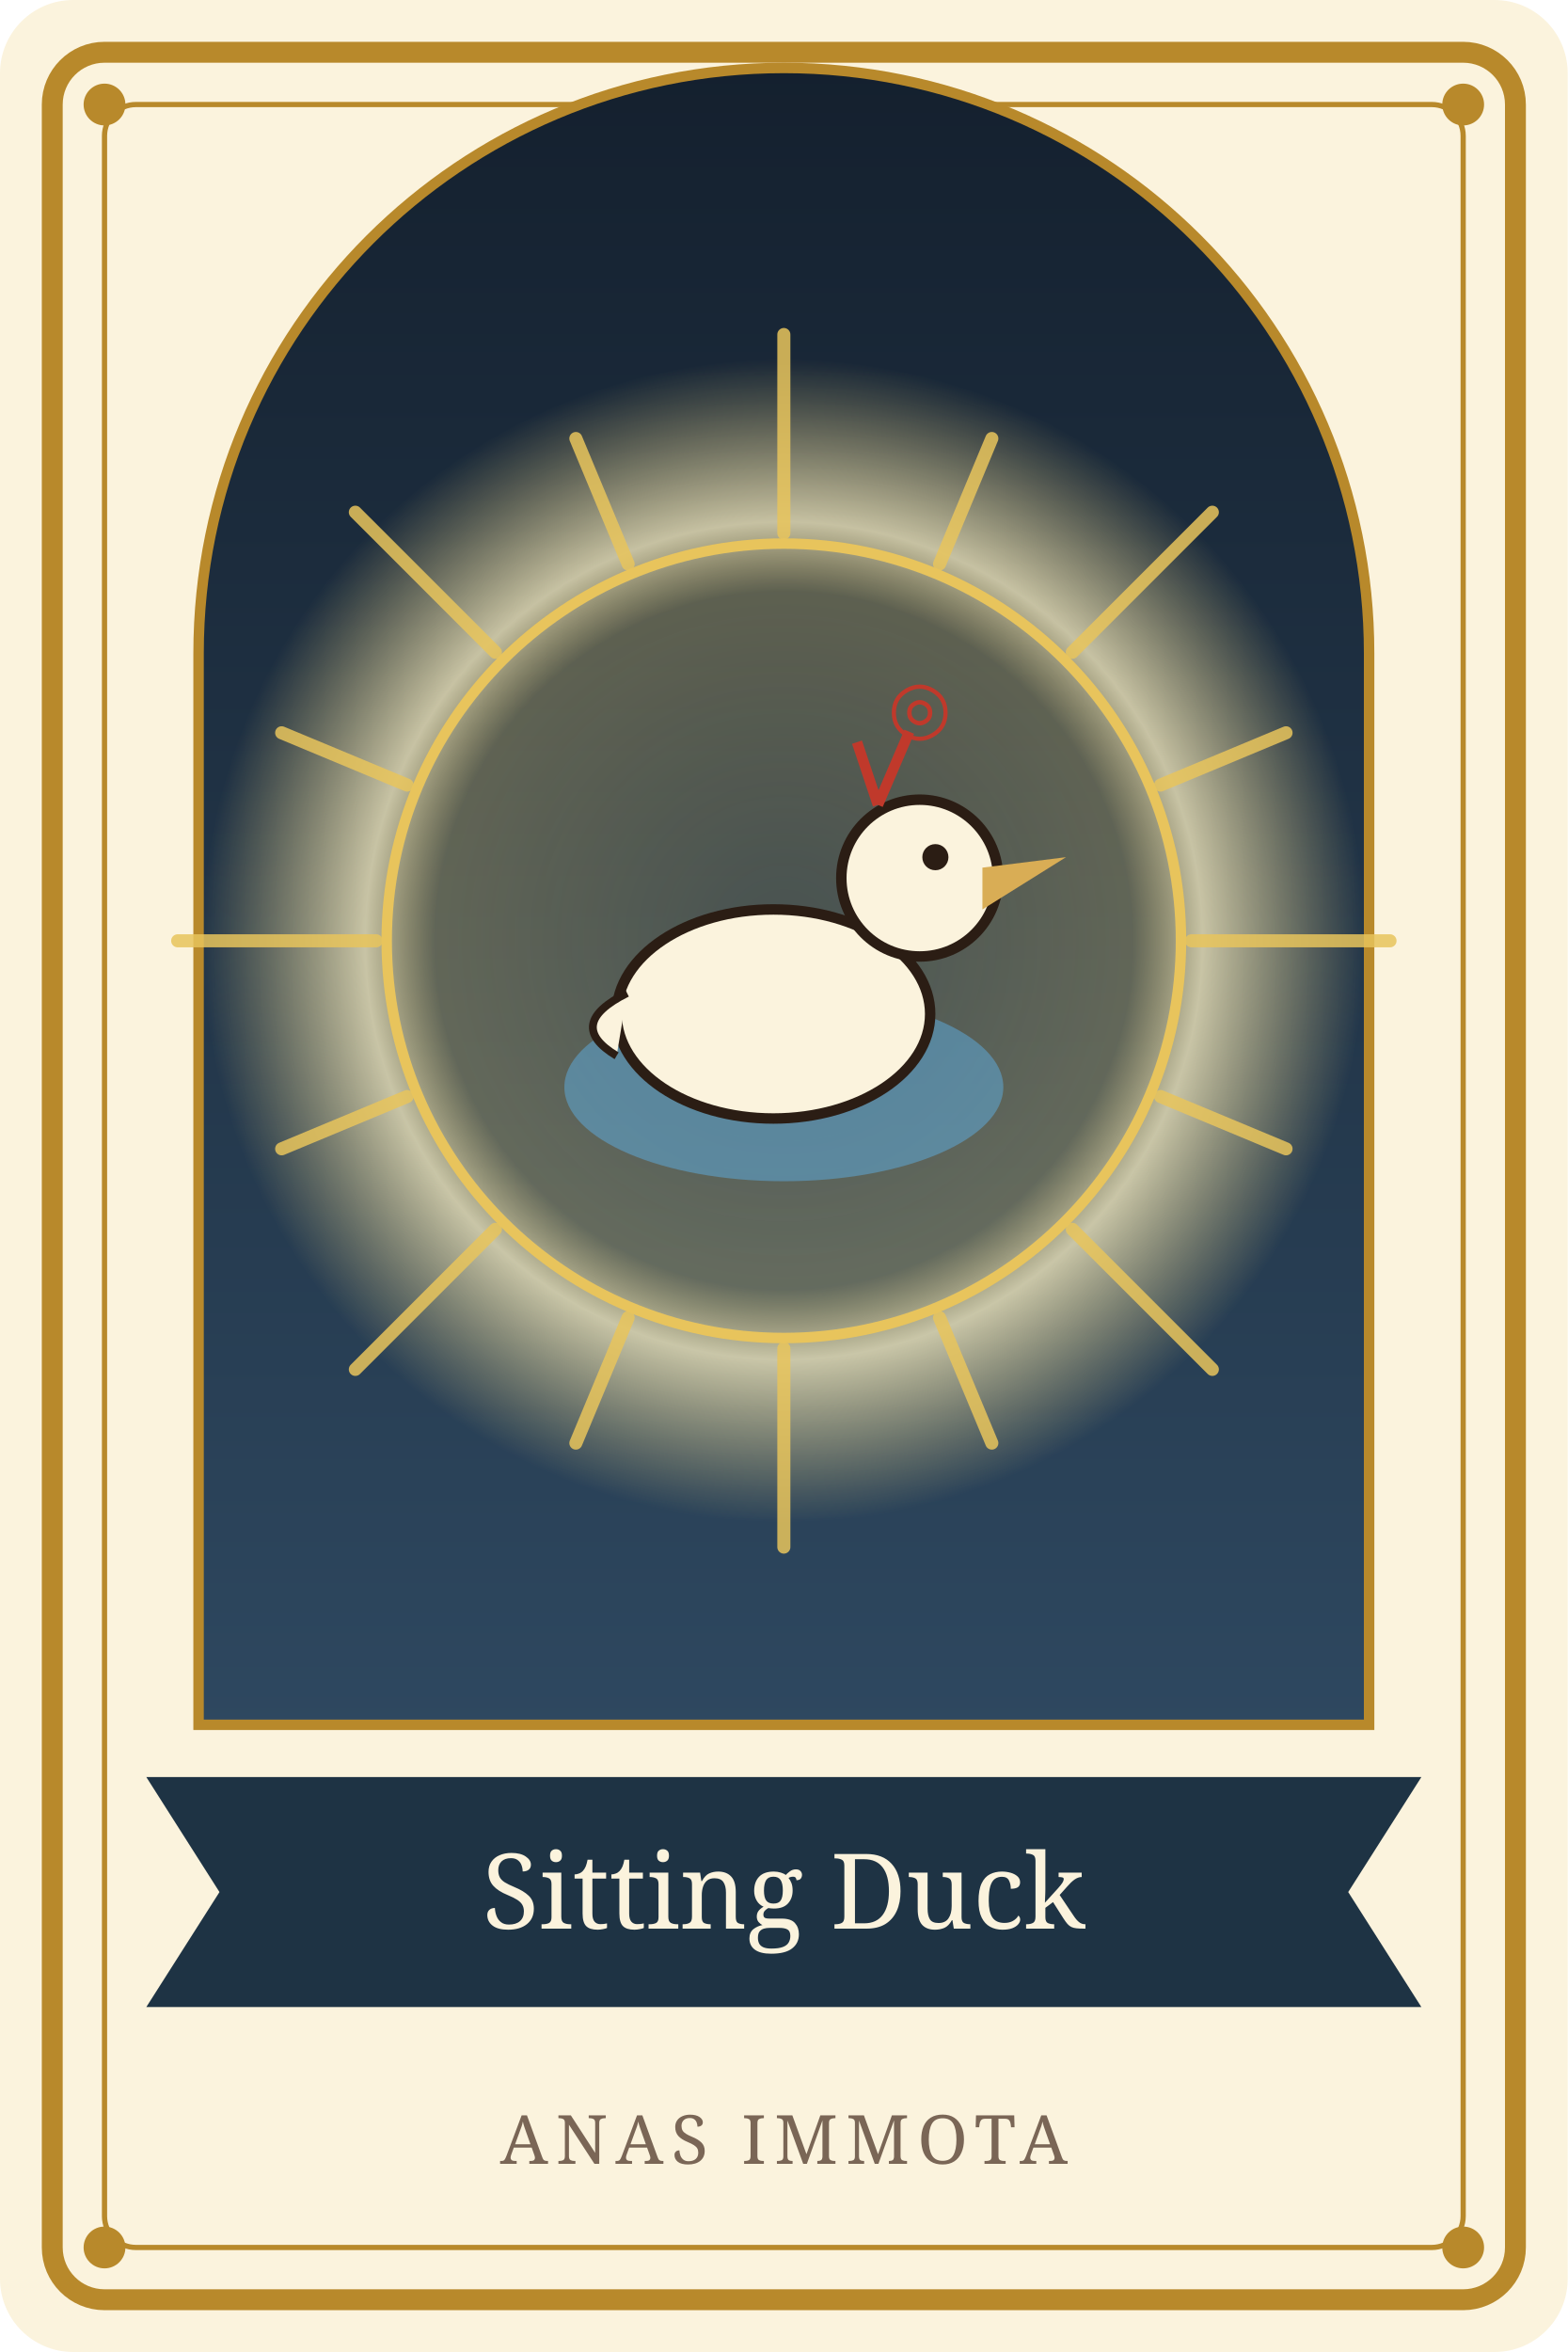
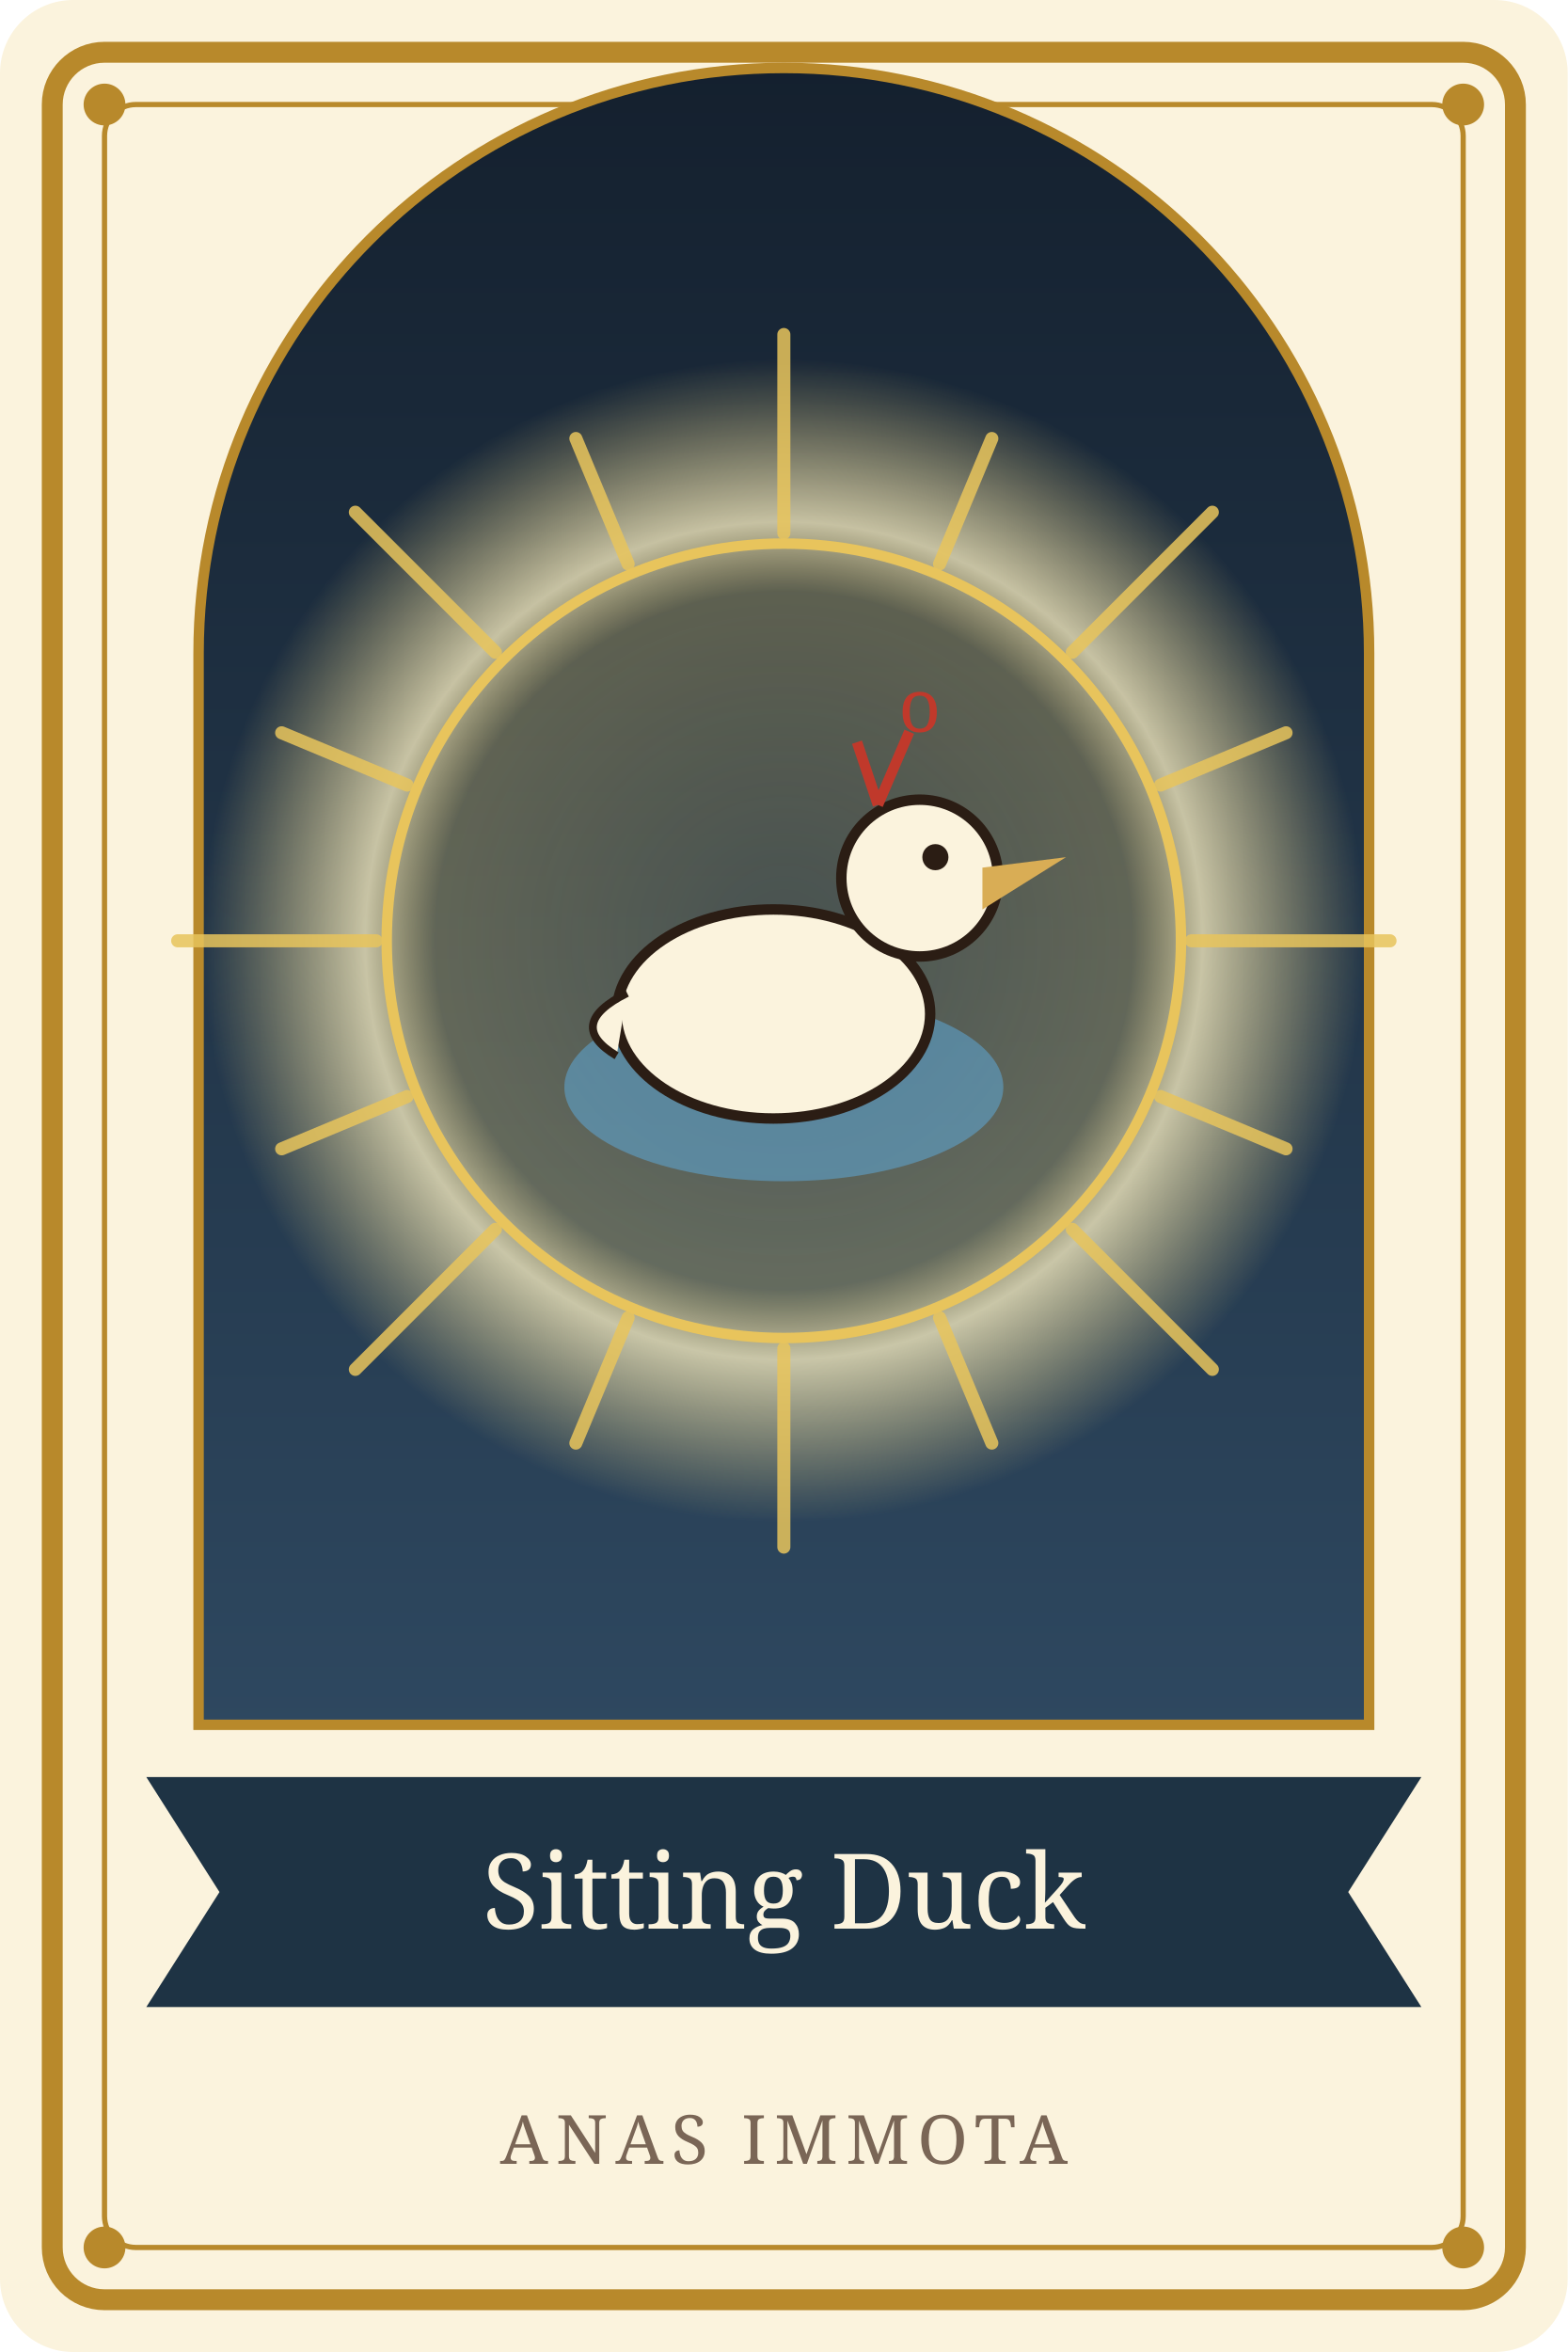
<svg xmlns="http://www.w3.org/2000/svg" viewBox="0 0 300 450" role="img" aria-label="Sitting Duck">
  <defs>
    <radialGradient id="s-sitting-duck-halo">
      <stop offset="0%" stop-color="#f5d77a" stop-opacity="0.18" />
      <stop offset="60%" stop-color="#f5d77a" stop-opacity="0.3" />
      <stop offset="72%" stop-color="#fff3c4" stop-opacity="0.75" />
      <stop offset="100%" stop-color="#f5d77a" stop-opacity="0" />
    </radialGradient>
    <linearGradient id="s-sitting-duck-niche" x1="0" y1="0" x2="0" y2="1">
      <stop offset="0%" stop-color="#14202e" />
      <stop offset="100%" stop-color="#2e4860" />
    </linearGradient>
  </defs>
  <rect width="300" height="450" rx="14" fill="#fbf3dd" />
  <rect x="10" y="10" width="280" height="430" rx="10" fill="none" stroke="#b8892b" stroke-width="4" />
  <rect x="20" y="20" width="260" height="410" rx="6" fill="none" stroke="#b8892b" stroke-width="1" />
  <g fill="#b8892b">
    <circle cx="20" cy="20" r="4" />
    <circle cx="280" cy="20" r="4" />
    <circle cx="20" cy="430" r="4" />
    <circle cx="280" cy="430" r="4" />
  </g>
  <path d="M38 330 V125 A112 112 0 0 1 262 125 V330 Z" fill="url(#s-sitting-duck-niche)" stroke="#b8892b" stroke-width="2" />
  <circle cx="150" cy="180" r="112" fill="url(#s-sitting-duck-halo)" />
  <g stroke="#e8c45c" stroke-width="2.5" stroke-linecap="round" opacity="0.85">
    <line x1="228.0" y1="180.0" x2="266.0" y2="180.0" />
    <line x1="222.1" y1="209.8" x2="246.1" y2="219.8" />
    <line x1="205.2" y1="235.2" x2="232.0" y2="262.0" />
    <line x1="179.8" y1="252.1" x2="189.8" y2="276.1" />
    <line x1="150.0" y1="258.0" x2="150.0" y2="296.0" />
    <line x1="120.2" y1="252.1" x2="110.2" y2="276.1" />
    <line x1="94.8" y1="235.2" x2="68.0" y2="262.0" />
    <line x1="77.9" y1="209.8" x2="53.9" y2="219.8" />
    <line x1="72.0" y1="180.0" x2="34.0" y2="180.0" />
    <line x1="77.9" y1="150.2" x2="53.9" y2="140.2" />
    <line x1="94.8" y1="124.8" x2="68.0" y2="98.0" />
    <line x1="120.2" y1="107.9" x2="110.2" y2="83.9" />
    <line x1="150.0" y1="102.0" x2="150.0" y2="64.0" />
    <line x1="179.8" y1="107.9" x2="189.8" y2="83.9" />
    <line x1="205.2" y1="124.8" x2="232.0" y2="98.0" />
    <line x1="222.1" y1="150.2" x2="246.1" y2="140.2" />
  </g>
  <circle cx="150" cy="180" r="76" fill="none" stroke="#e8c45c" stroke-width="2" />
  <g>
    <ellipse cx="150" cy="208" rx="42" ry="18" fill="#5dade2" opacity="0.5" />
    <ellipse cx="148" cy="194" rx="30" ry="20" fill="#fbf3dd" stroke="#2b1d14" stroke-width="2" />
    <circle cx="176" cy="168" r="15" fill="#fbf3dd" stroke="#2b1d14" stroke-width="2" />
    <path d="M188 166 L204 164 L188 174 Z" fill="#d9ad55" />
    <circle cx="179" cy="164" r="2.5" fill="#2b1d14" />
    <path d="M120 190 Q108 196 118 202" fill="#fbf3dd" stroke="#2b1d14" stroke-width="1.5" />
    <path d="M168 154 l6 -14 m-6 14 l-4 -12" stroke="#c0392b" stroke-width="2" fill="none" />
-     <text x="176" y="140" text-anchor="middle" font-family="'EB Garamond', Georgia, serif" font-size="14" fill="#c0392b">◎</text>
+     <text x="176" y="140" text-anchor="middle" font-family="'EB Garamond', Georgia, serif" font-size="14" fill="#c0392b">o</text>
  </g>
  <path d="M28 340 h244 l-14 22 l14 22 h-244 l14 -22 z" fill="#1e3344" />
  <text x="150" y="369" text-anchor="middle" font-family="'EB Garamond', Georgia, serif" font-size="20" fill="#fbf3dd">Sitting Duck</text>
  <text x="150" y="414" text-anchor="middle" font-family="'EB Garamond', Georgia, serif" font-size="13" letter-spacing="1.5" fill="#7a6656">ANAS IMMOTA</text>
</svg>
